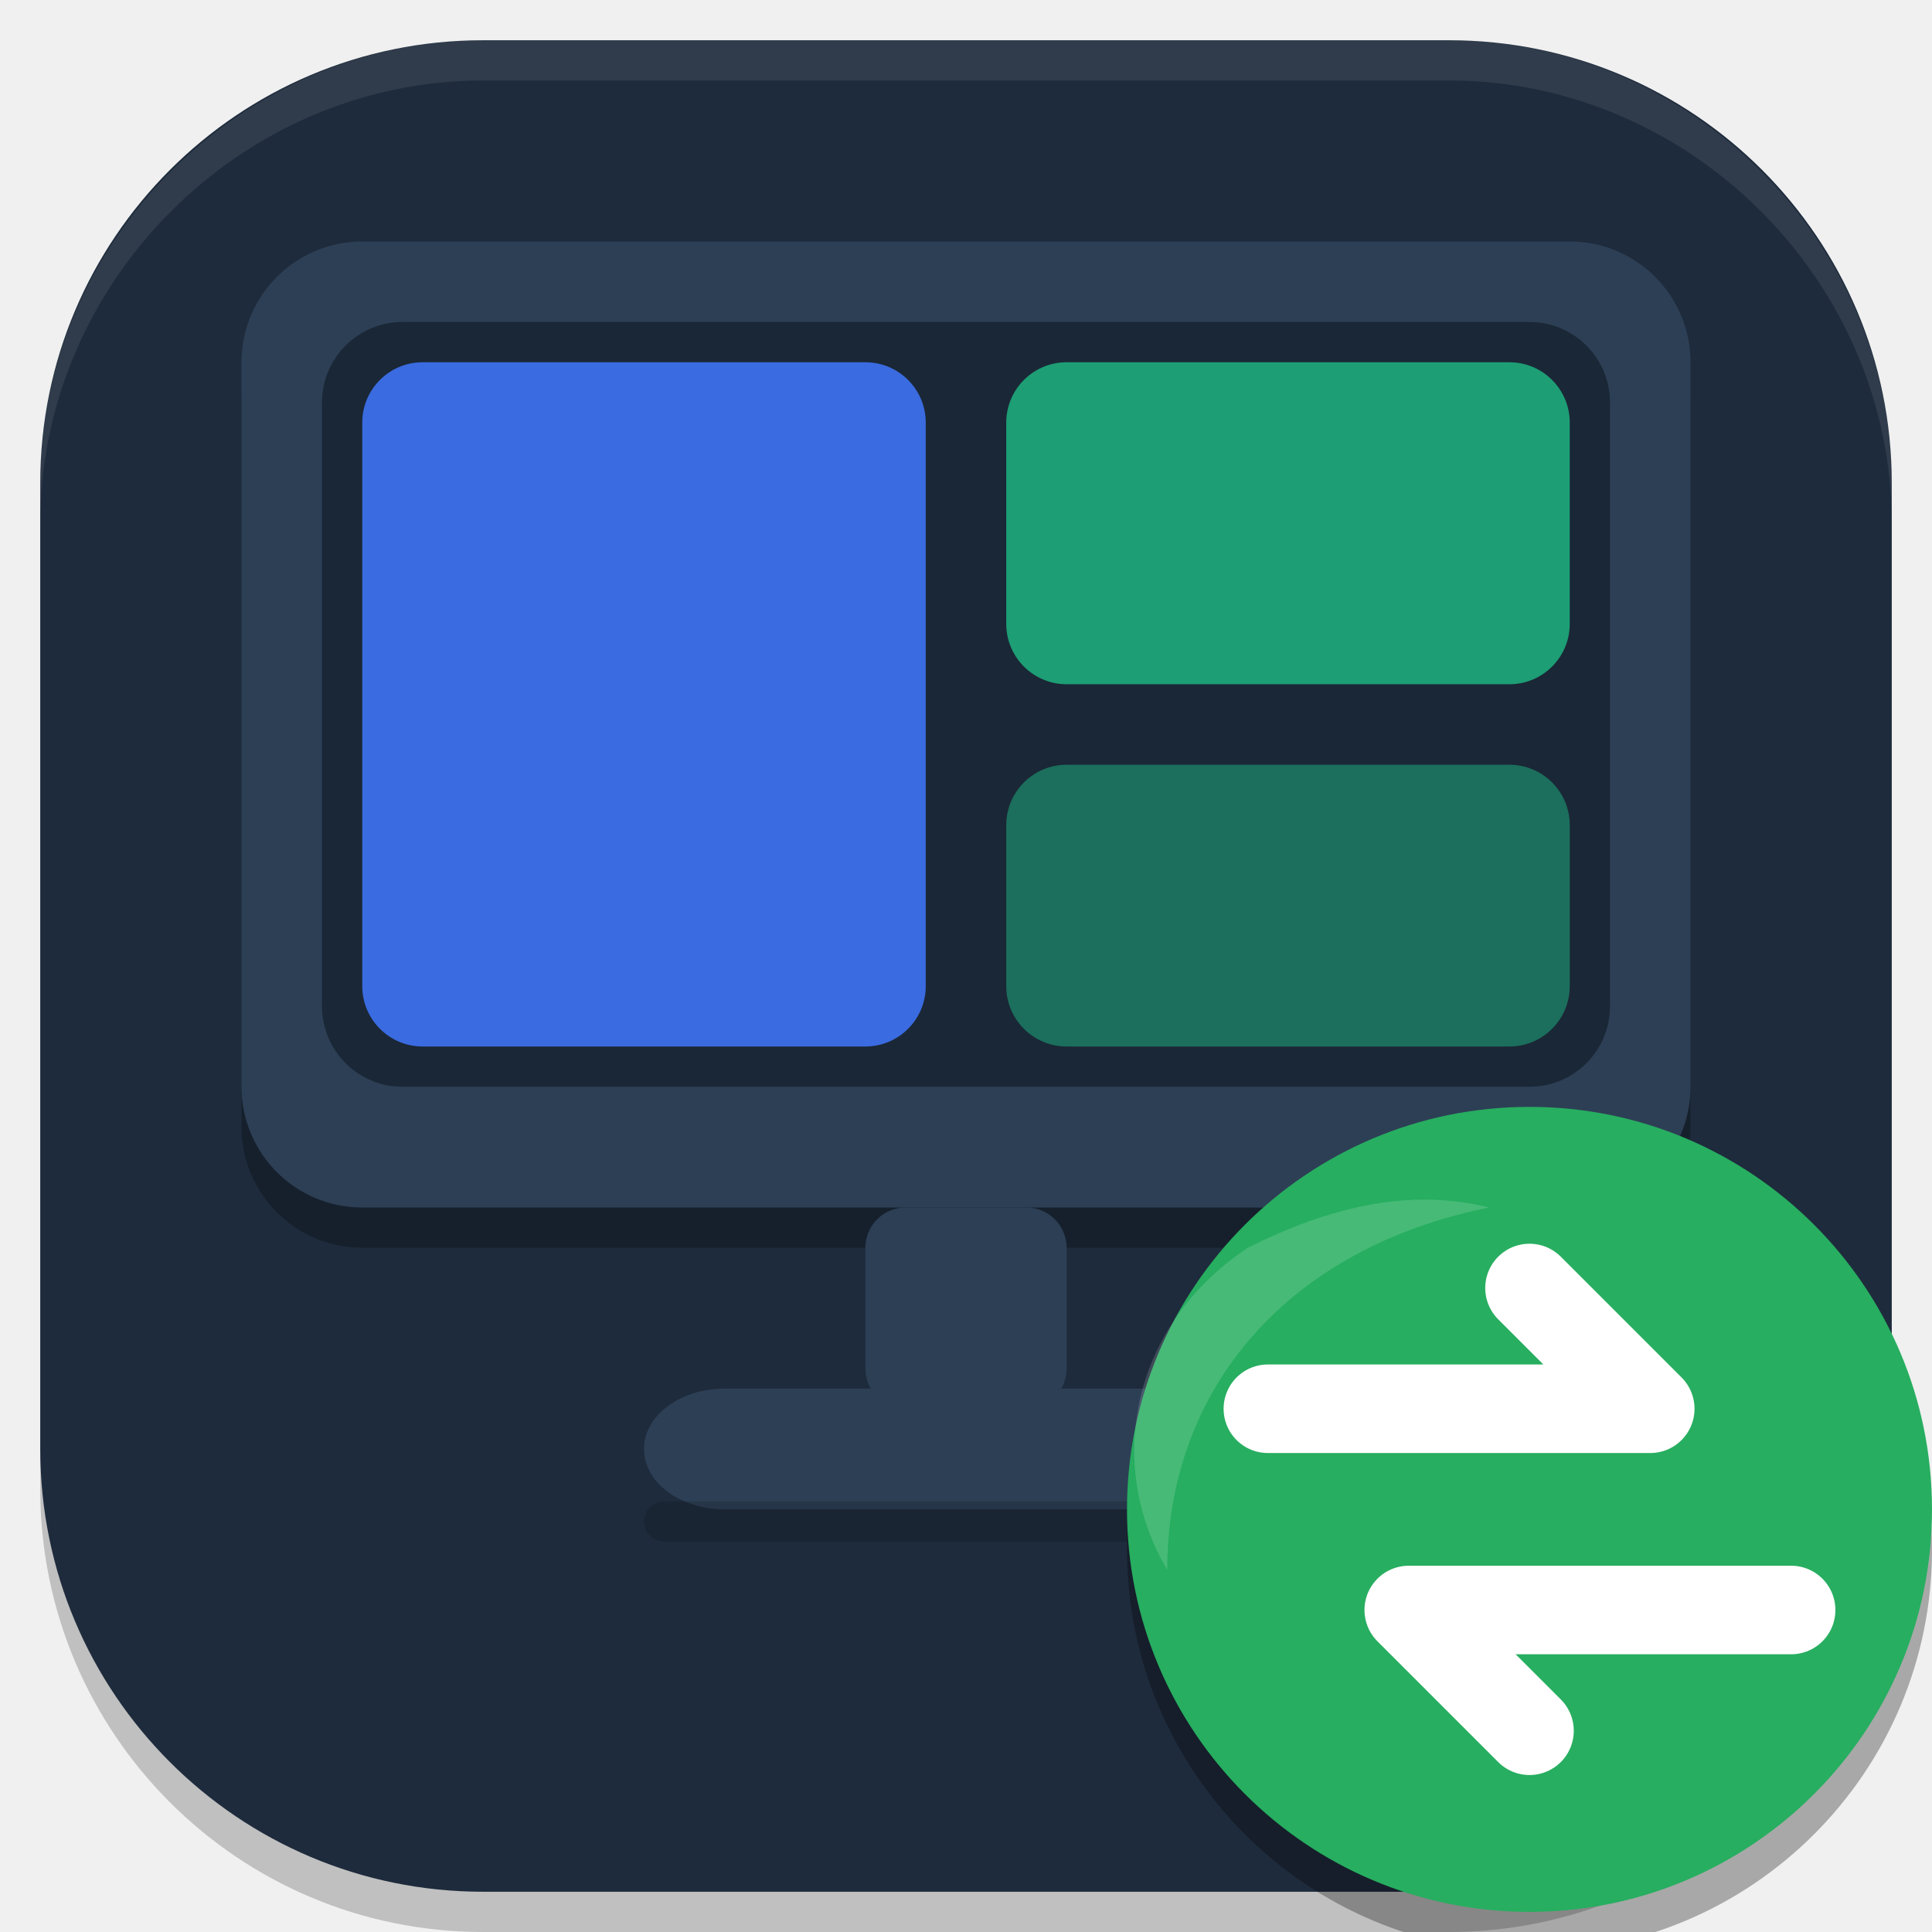
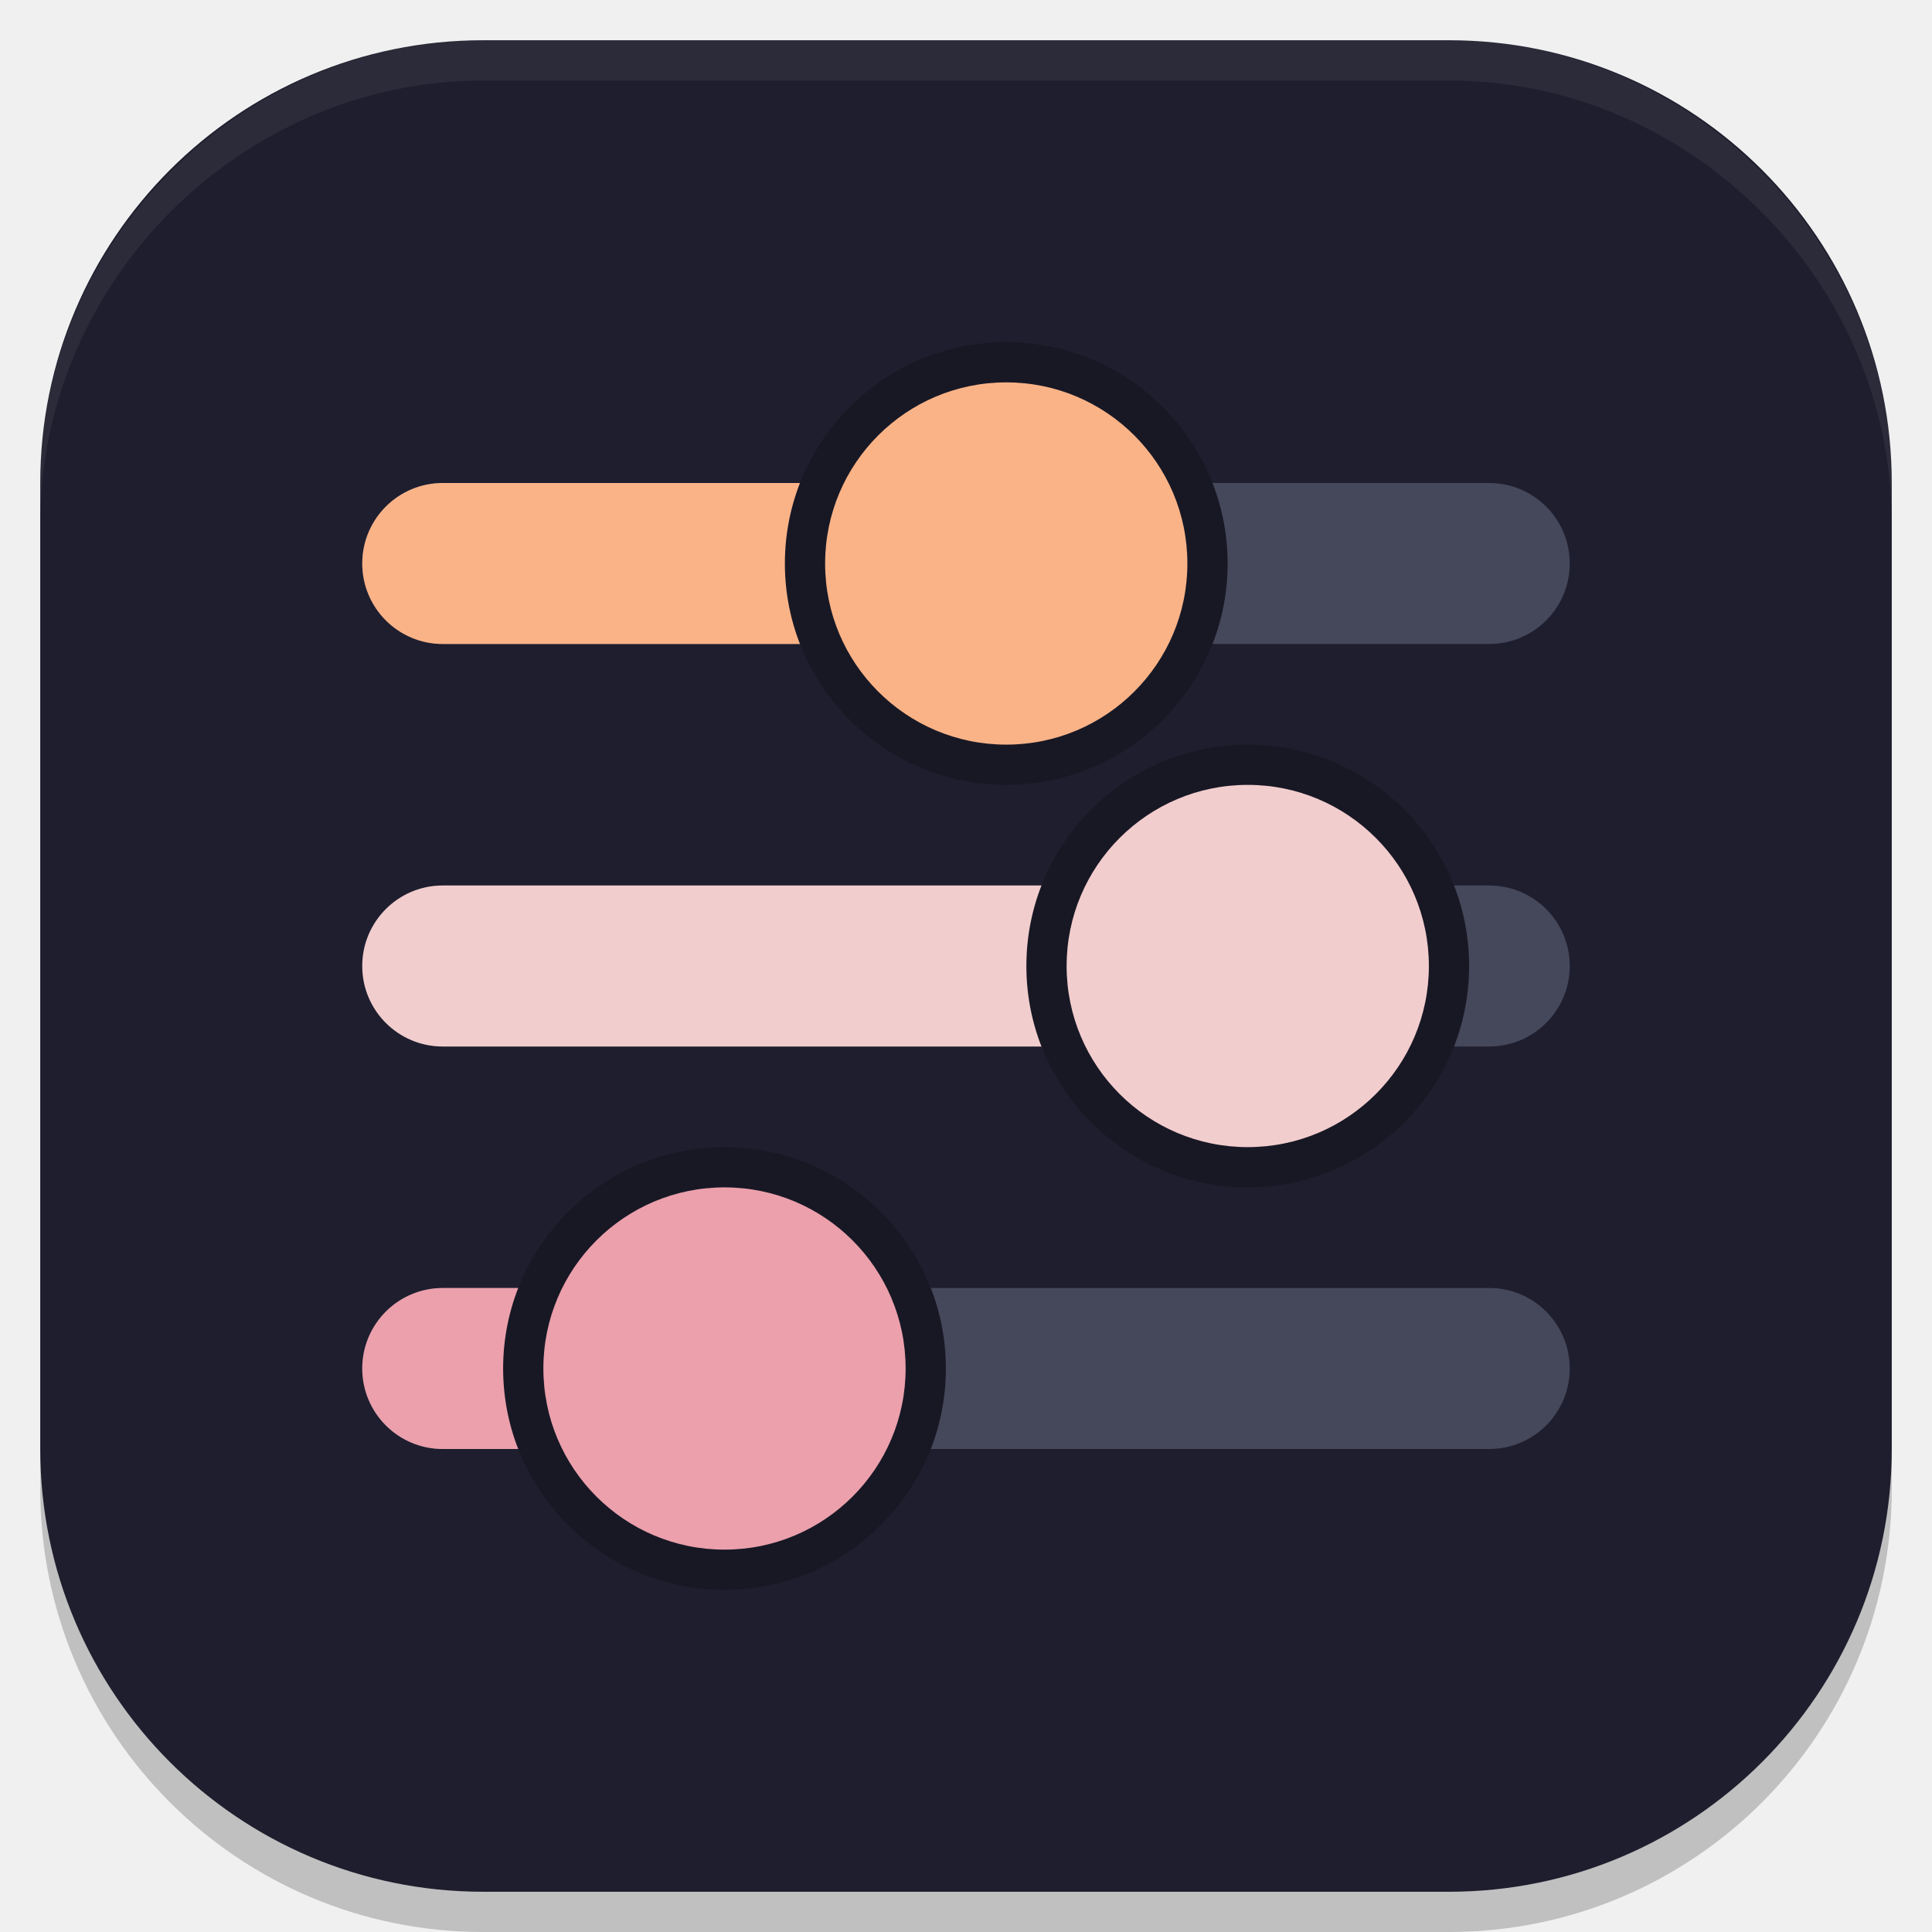
<svg xmlns="http://www.w3.org/2000/svg" viewBox="0 0 48 48" width="48" height="48">
  <rect opacity="0.2" width="46" height="46" x="1" y="2" rx="11" />
-   <rect fill="#1e2b3c" width="46" height="46" x="1" y="1" rx="11" />
-   <path fill="#fff" opacity="0.08" d="M12,1 C6,1 1,6 1,12 v1 C1,7 6,2 12,2 h24 c6,0 11,5 11,11 v-1 C47,6 42,1 36,1 Z" />
-   <rect opacity="0.25" width="36" height="24" x="6" y="7" rx="3" />
-   <rect fill="#2d3f55" width="36" height="24" x="6" y="6" rx="3" />
-   <rect fill="#1a2736" width="32" height="19" x="8" y="8" rx="2" />
-   <rect fill="#2d3f55" width="5" height="5" x="21.5" y="30" rx="1" />
-   <rect fill="#2d3f55" width="16" height="3" x="16" y="34.5" rx="2" />
-   <rect fill="#000" opacity="0.15" width="16" height="1" x="16" y="37.3" rx="0.5" />
-   <rect fill="#3a6be0" width="14" height="17" x="9" y="9" rx="1.5" />
-   <rect fill="#1d9e75" width="14" height="8" x="25" y="9" rx="1.5" />
-   <rect fill="#1d9e75" opacity="0.6" width="14" height="7" x="25" y="19" rx="1.5" />
-   <circle opacity="0.3" cx="38" cy="38.5" r="10" />
-   <circle fill="#27ae60" cx="38" cy="37.5" r="10" />
-   <path fill="#fff" opacity="0.15" d="M31,31 C28,33 27.5,36.5 29,39 C29,34.5 32,31 37,30 C35,29.5 33,30 31,31 Z" />
-   <path fill="none" stroke="#fff" stroke-width="2.2" stroke-linecap="round" stroke-linejoin="round" d="M 31.5,35 H 41 L 38,32" />
-   <path fill="none" stroke="#fff" stroke-width="2.2" stroke-linecap="round" stroke-linejoin="round" d="M 44.5,40 H 35 L 38,43" />
+   <rect fill="#1e1e2e" width="46" height="46" x="1" y="1" rx="11" />
+   <path fill="#fff" opacity="0.06" d="M12,1 C6,1 1,6 1,12 v1 C1,7 6,2 12,2 h24 c6,0 11,5 11,11 v-1 C47,6 42,1 36,1 Z" />
+   <rect fill="#45475a" width="30" height="4" x="9" y="12" rx="2" />
+   <rect fill="#fab387" width="16" height="4" x="9" y="12" rx="2" />
+   <circle fill="#181825" cx="25" cy="14" r="5.5" />
+   <circle fill="#fab387" cx="25" cy="14" r="4.5" />
+   <rect fill="#45475a" width="30" height="4" x="9" y="22" rx="2" />
+   <rect fill="#f2cdcd" width="22" height="4" x="9" y="22" rx="2" />
+   <circle fill="#181825" cx="31" cy="24" r="5.5" />
+   <circle fill="#f2cdcd" cx="31" cy="24" r="4.5" />
+   <rect fill="#45475a" width="30" height="4" x="9" y="32" rx="2" />
+   <rect fill="#eba0ac" width="9" height="4" x="9" y="32" rx="2" />
+   <circle fill="#181825" cx="18" cy="34" r="5.5" />
+   <circle fill="#eba0ac" cx="18" cy="34" r="4.5" />
</svg>
